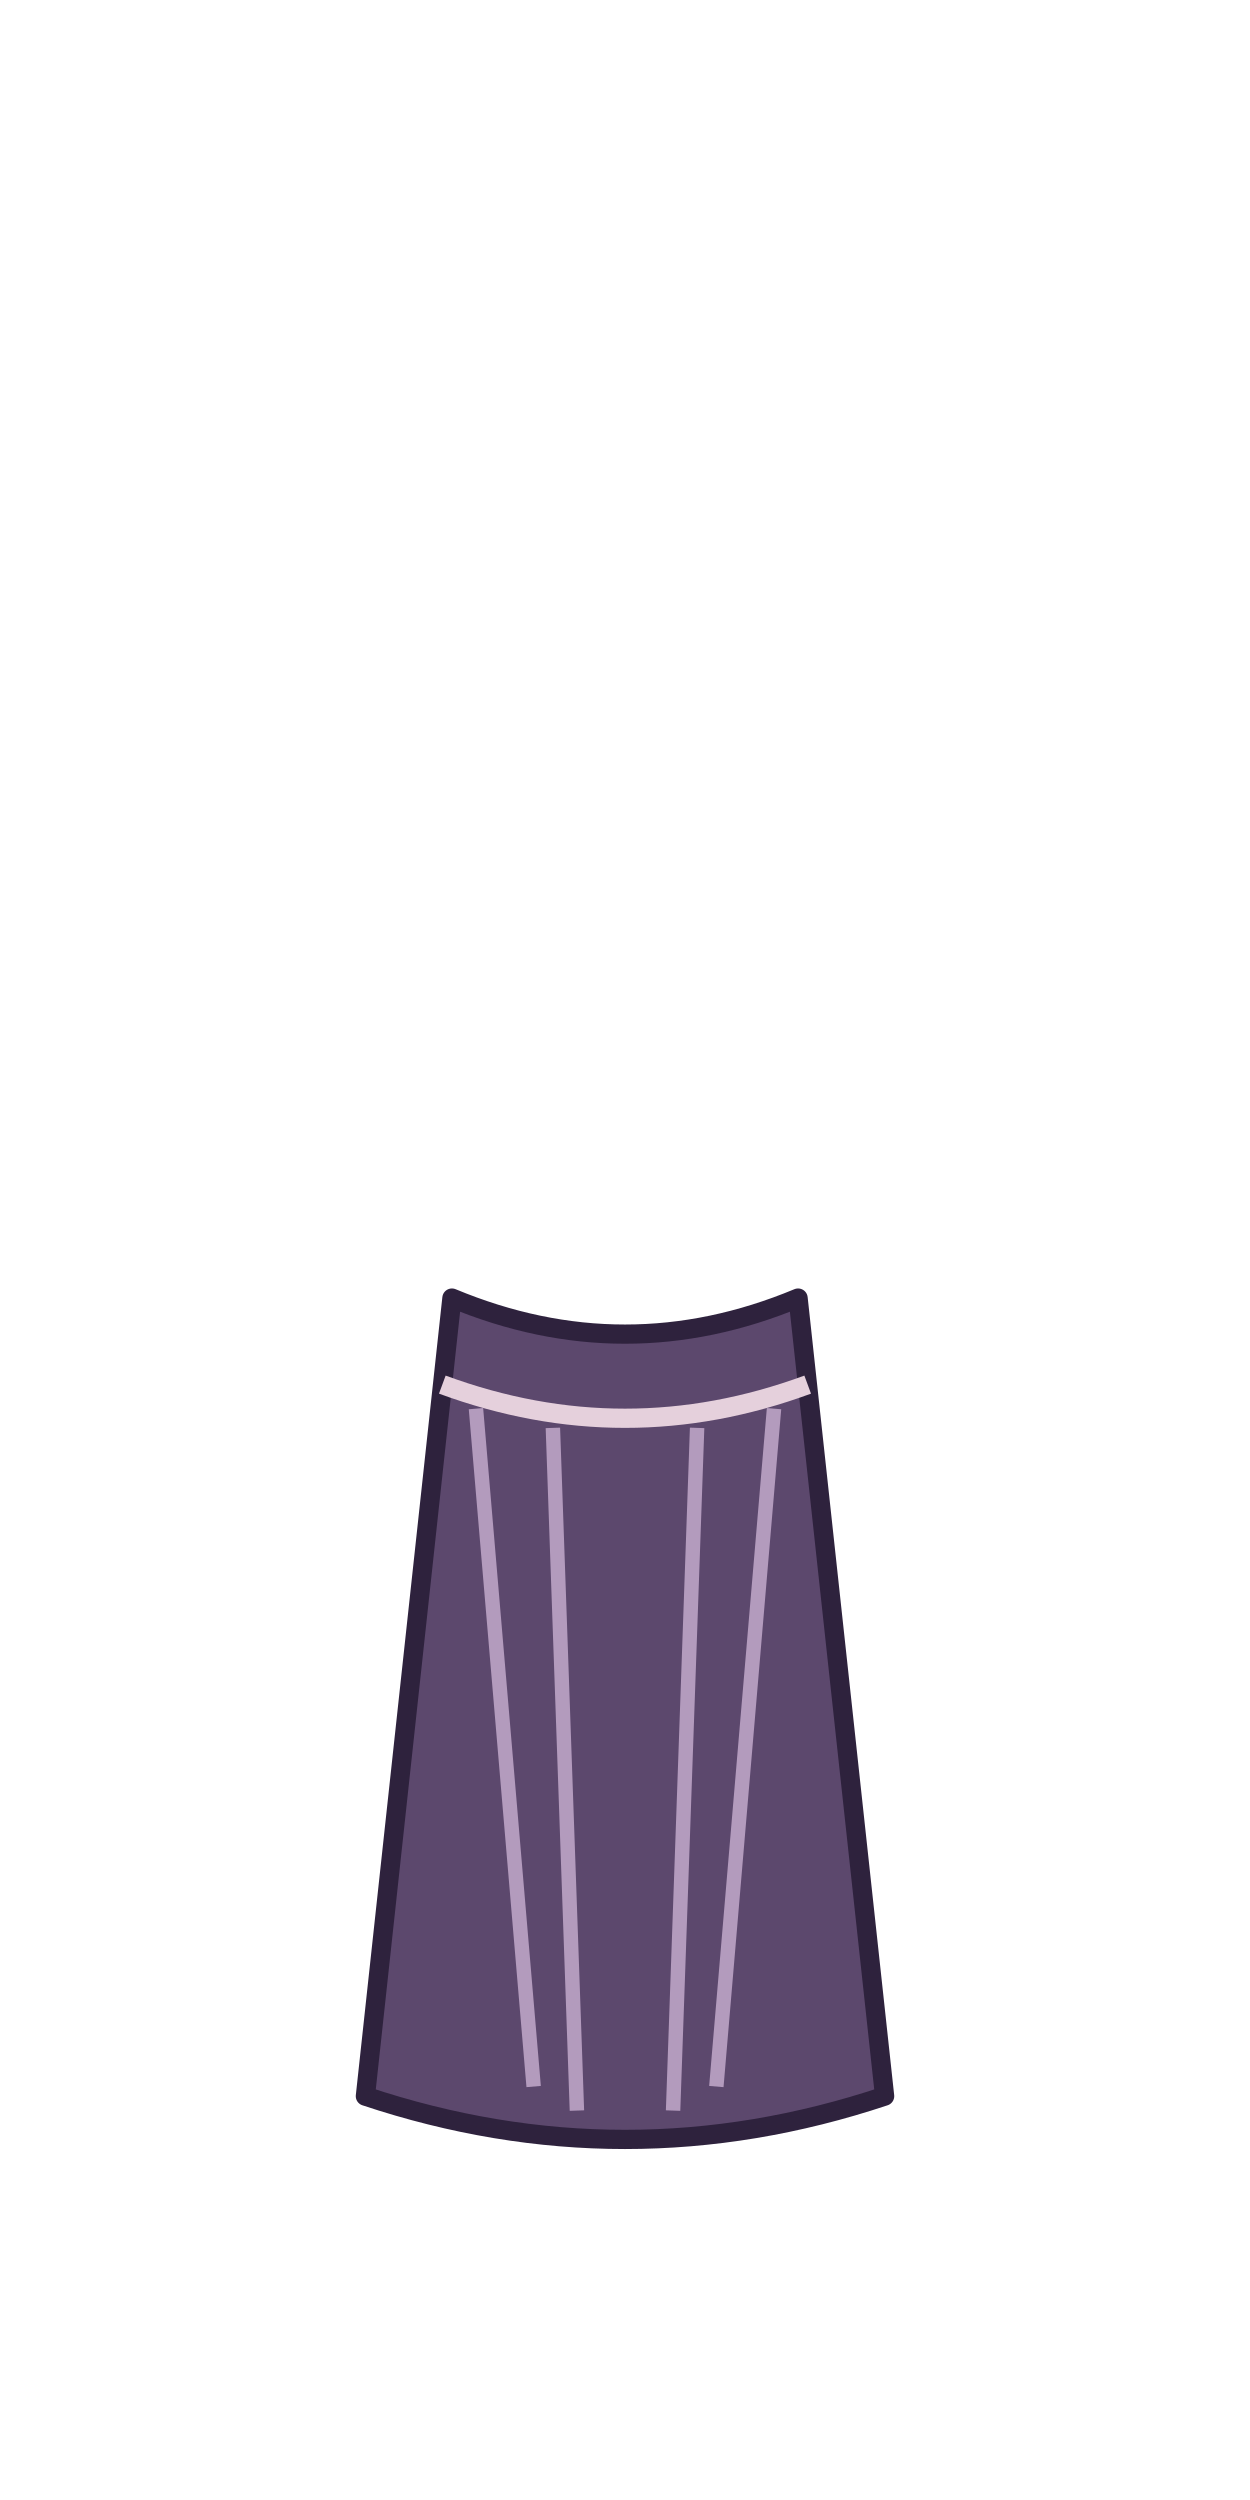
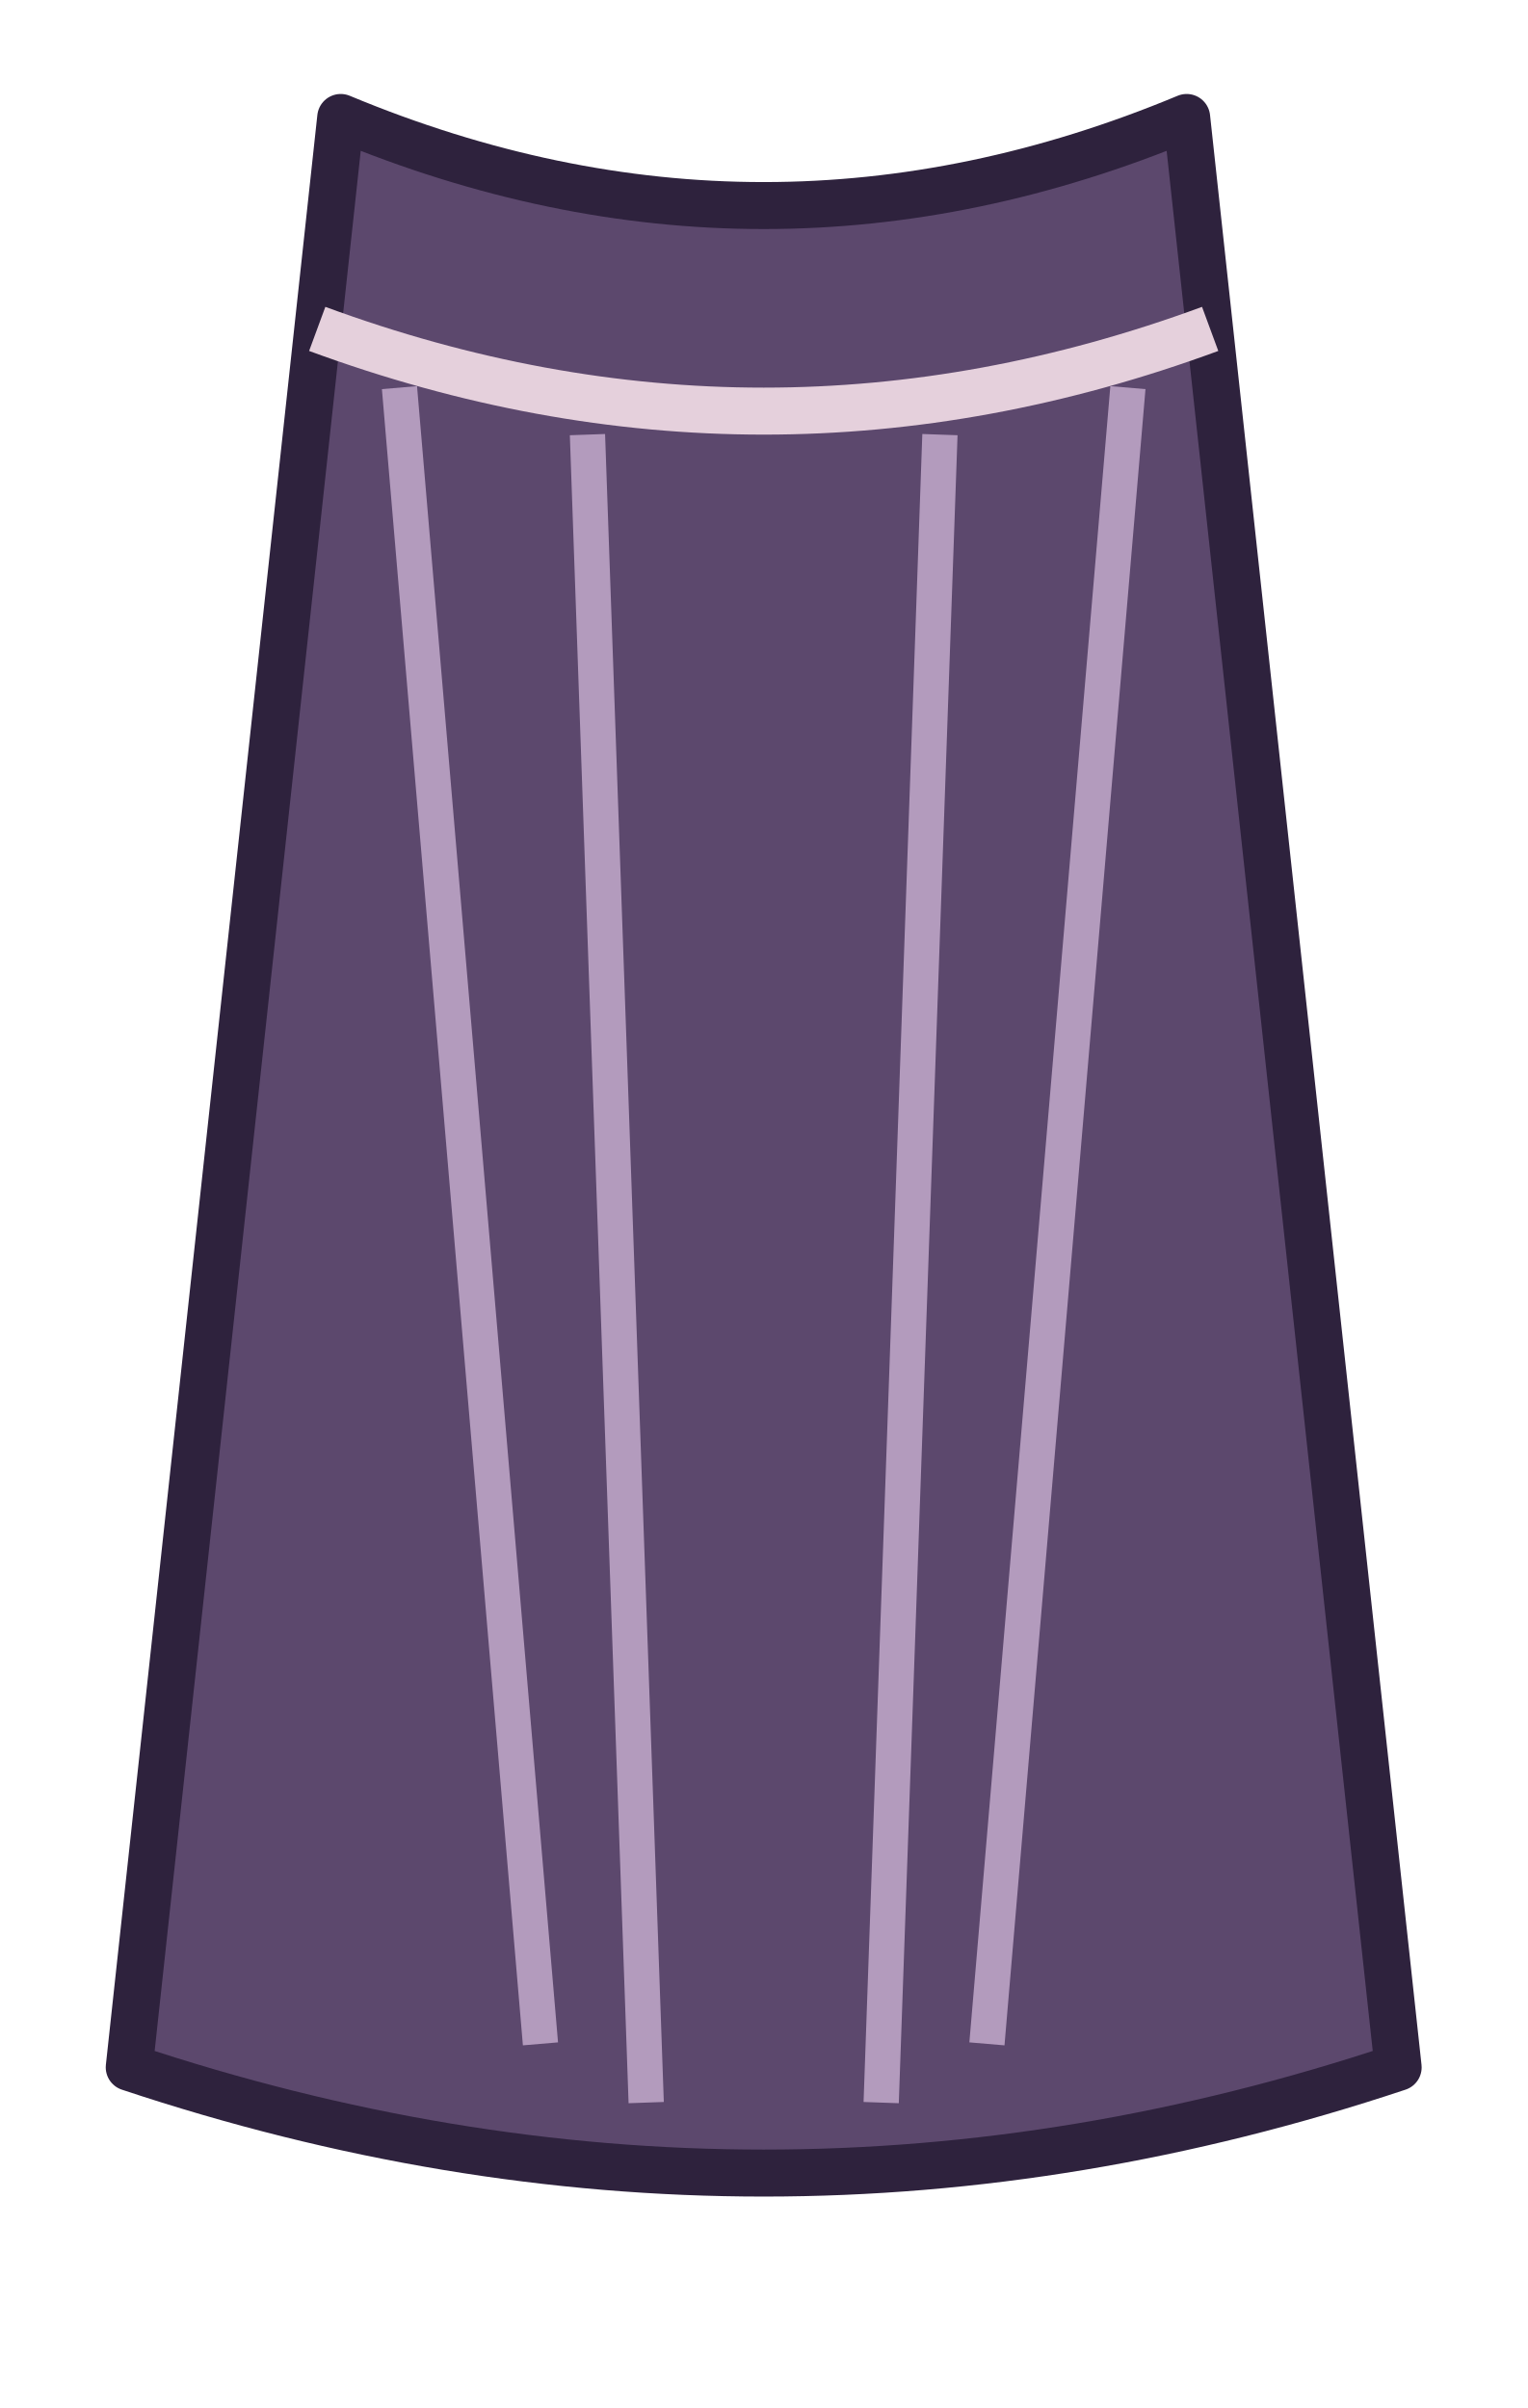
- <svg xmlns="http://www.w3.org/2000/svg" viewBox="0 0 260 520">
+ <svg xmlns="http://www.w3.org/2000/svg" viewBox="65 260 130 205">
  <path d="M94 270 Q130 285 166 270 L184 436 Q130 454 76 436Z" fill="#5c486d" stroke="#2e223d" stroke-width="4" stroke-linejoin="round" />
  <path d="M99 293 L111 434 M115 297 L120 439 M145 297 L140 439 M161 293 L149 434" stroke="#b39bbd" stroke-width="3" fill="none" />
  <path d="M92 288 Q130 302 168 288" stroke="#e5d0dc" stroke-width="4" fill="none" />
</svg>
